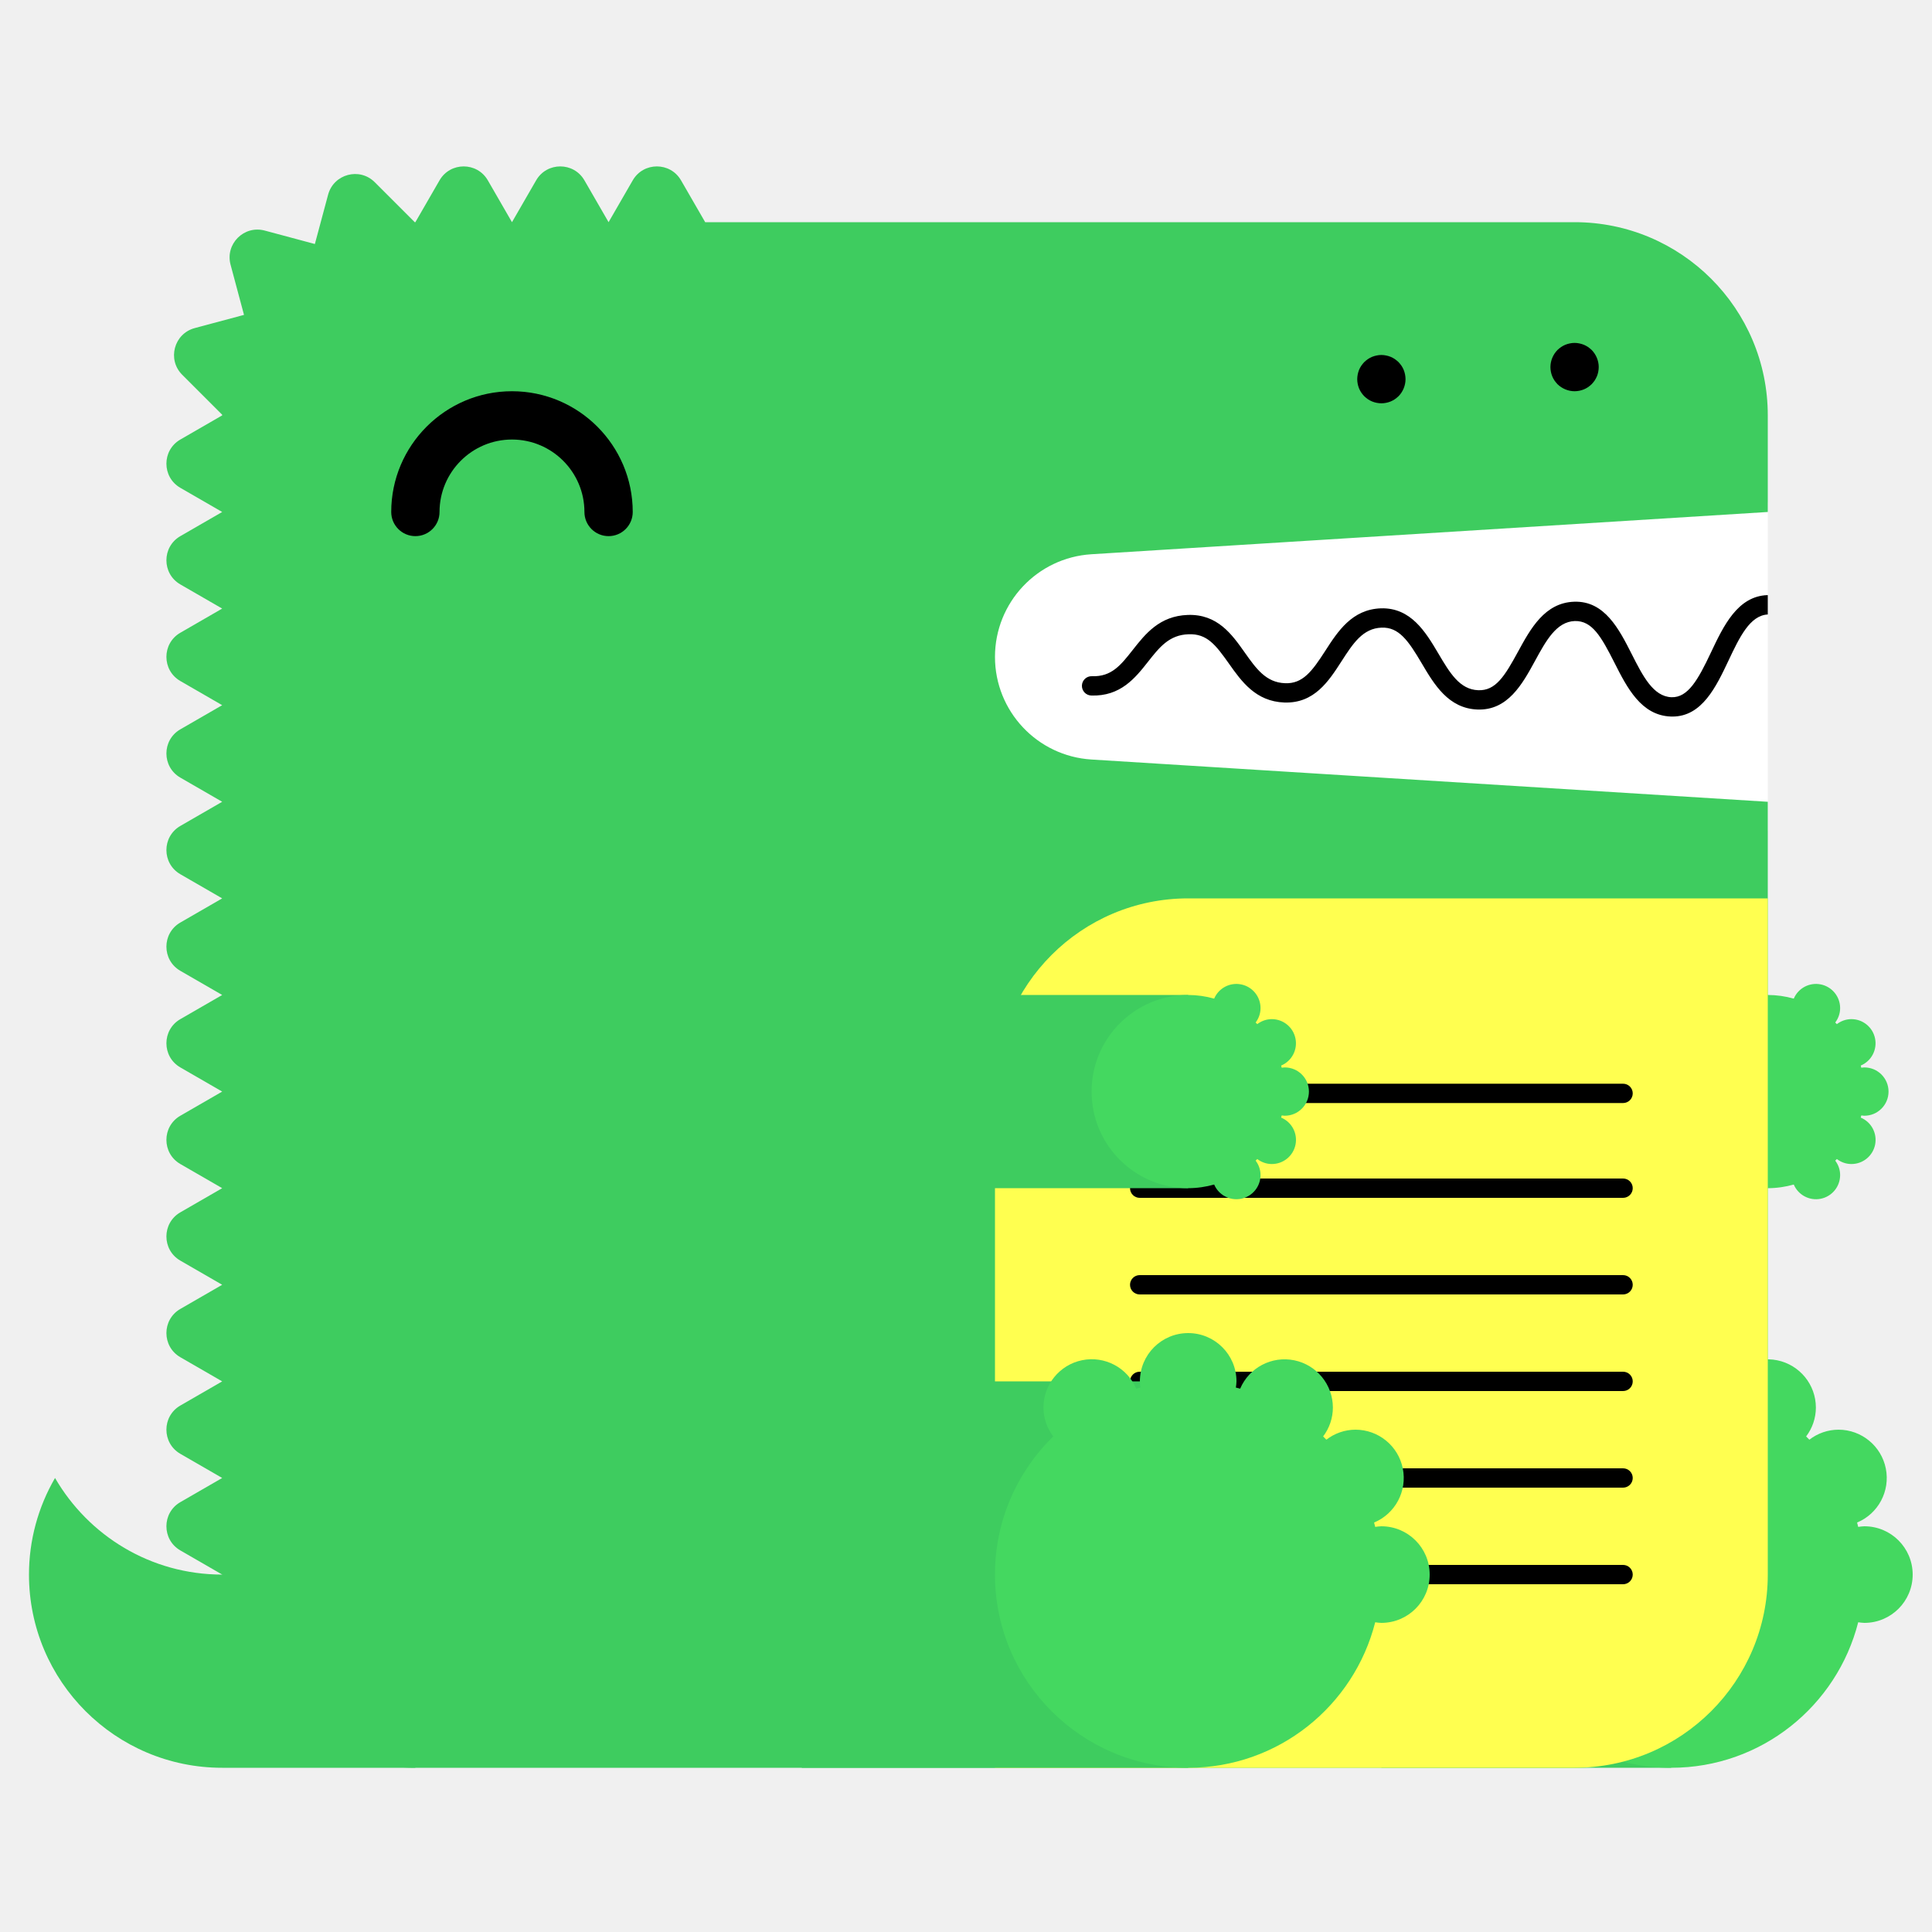
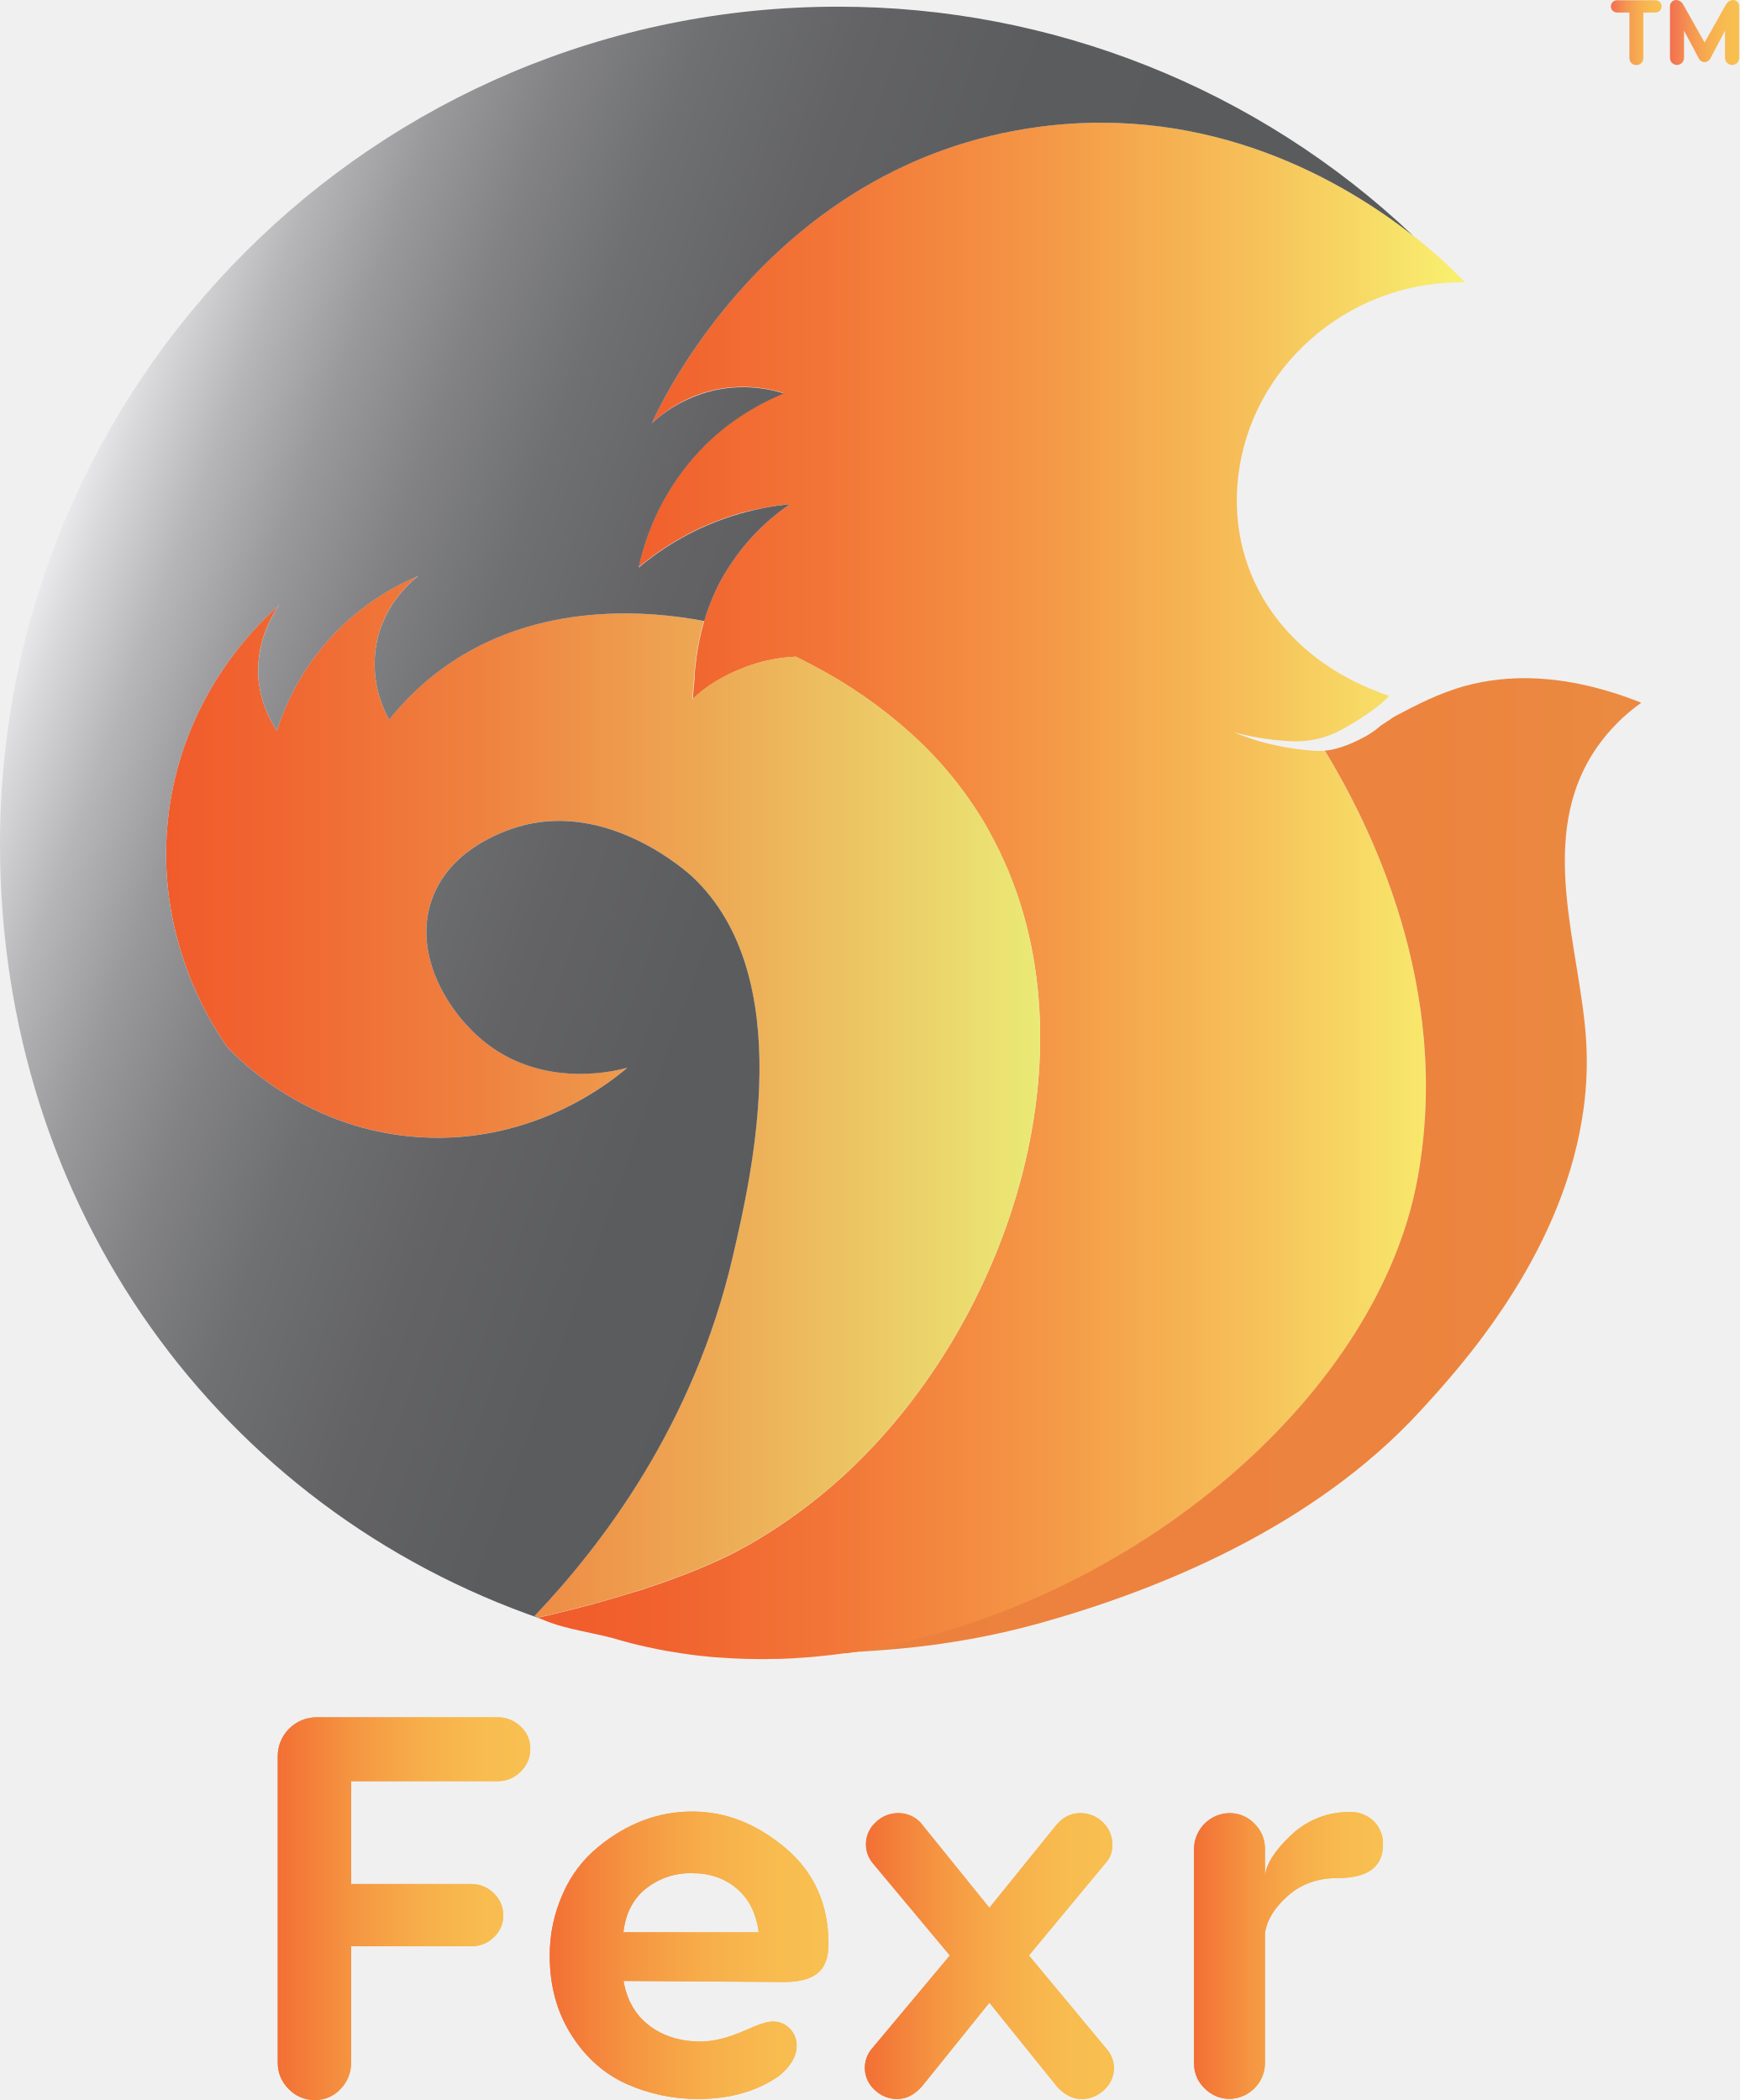
- <svg xmlns="http://www.w3.org/2000/svg" width="200" height="200" viewBox="0 0 200 200">
-   <g fill="none" fill-rule="evenodd">
-     <path fill="#FFF" d="M99 52h84v34H99z" />
-     <path d="M23 163c-7.398 0-13.843-4.027-17.303-10A19.886 19.886 0 0 0 3 163c0 11.046 8.954 20 20 20h20v-20H23z" fill="#3ECC5F" />
-     <path d="M112.98 57.376L183 53V43c0-11.046-8.954-20-20-20H73l-2.5-4.33c-1.112-1.925-3.889-1.925-5 0L63 23l-2.5-4.33c-1.111-1.925-3.889-1.925-5 0L53 23l-2.5-4.33c-1.111-1.925-3.889-1.925-5 0L43 23c-.022 0-.042.003-.065.003l-4.142-4.141c-1.57-1.571-4.252-.853-4.828 1.294l-1.369 5.104-5.192-1.392c-2.148-.575-4.111 1.389-3.535 3.536l1.39 5.193-5.102 1.367c-2.148.576-2.867 3.259-1.296 4.83l4.142 4.142c0 .021-.003.042-.003.064l-4.33 2.5c-1.925 1.111-1.925 3.889 0 5L23 53l-4.33 2.5c-1.925 1.111-1.925 3.889 0 5L23 63l-4.33 2.5c-1.925 1.111-1.925 3.889 0 5L23 73l-4.33 2.5c-1.925 1.111-1.925 3.889 0 5L23 83l-4.33 2.5c-1.925 1.111-1.925 3.889 0 5L23 93l-4.33 2.5c-1.925 1.111-1.925 3.889 0 5L23 103l-4.33 2.5c-1.925 1.111-1.925 3.889 0 5L23 113l-4.33 2.5c-1.925 1.111-1.925 3.889 0 5L23 123l-4.33 2.5c-1.925 1.111-1.925 3.889 0 5L23 133l-4.33 2.5c-1.925 1.111-1.925 3.889 0 5L23 143l-4.33 2.5c-1.925 1.111-1.925 3.889 0 5L23 153l-4.33 2.5c-1.925 1.111-1.925 3.889 0 5L23 163c0 11.046 8.954 20 20 20h120c11.046 0 20-8.954 20-20V83l-70.02-4.376A10.645 10.645 0 0 1 103 68c0-5.621 4.37-10.273 9.98-10.624" fill="#3ECC5F" />
-     <path fill="#3ECC5F" d="M143 183h30v-40h-30z" />
-     <path d="M193 158c-.219 0-.428.037-.639.064-.038-.15-.074-.301-.116-.451A5 5 0 0 0 190.32 148a4.96 4.96 0 0 0-3.016 1.036 26.531 26.531 0 0 0-.335-.336 4.955 4.955 0 0 0 1.011-2.987 5 5 0 0 0-9.599-1.959c-.148-.042-.297-.077-.445-.115.027-.211.064-.42.064-.639a5 5 0 0 0-5-5 5 5 0 0 0-5 5c0 .219.037.428.064.639-.148.038-.297.073-.445.115a4.998 4.998 0 0 0-9.599 1.959c0 1.125.384 2.151 1.011 2.987-3.717 3.632-6.031 8.693-6.031 14.3 0 11.046 8.954 20 20 20 9.339 0 17.16-6.41 19.361-15.064.211.027.42.064.639.064a5 5 0 0 0 5-5 5 5 0 0 0-5-5" fill="#44D860" />
-     <path fill="#3ECC5F" d="M153 123h30v-20h-30z" />
-     <path d="M193 115.5a2.5 2.5 0 1 0 0-5c-.109 0-.214.019-.319.032-.02-.075-.037-.15-.058-.225a2.501 2.501 0 0 0-.963-4.807c-.569 0-1.088.197-1.508.518a6.653 6.653 0 0 0-.168-.168c.314-.417.506-.931.506-1.494a2.5 2.5 0 0 0-4.8-.979A9.987 9.987 0 0 0 183 103c-5.522 0-10 4.478-10 10s4.478 10 10 10c.934 0 1.833-.138 2.69-.377a2.5 2.5 0 0 0 4.8-.979c0-.563-.192-1.077-.506-1.494.057-.055.113-.111.168-.168.42.321.939.518 1.508.518a2.5 2.5 0 0 0 .963-4.807c.021-.074.038-.15.058-.225.105.013.21.032.319.032" fill="#44D860" />
-     <path d="M63 55.5a2.5 2.5 0 0 1-2.5-2.5c0-4.136-3.364-7.5-7.5-7.5s-7.5 3.364-7.5 7.5a2.5 2.5 0 1 1-5 0c0-6.893 5.607-12.5 12.5-12.5S65.5 46.107 65.5 53a2.5 2.5 0 0 1-2.5 2.5" fill="#000" />
-     <path d="M103 183h60c11.046 0 20-8.954 20-20V93h-60c-11.046 0-20 8.954-20 20v70z" fill="#FFFF50" />
-     <path d="M168.02 124h-50.04a1 1 0 1 1 0-2h50.04a1 1 0 1 1 0 2m0 20h-50.04a1 1 0 1 1 0-2h50.04a1 1 0 1 1 0 2m0 20h-50.04a1 1 0 1 1 0-2h50.04a1 1 0 1 1 0 2m0-49.814h-50.04a1 1 0 1 1 0-2h50.04a1 1 0 1 1 0 2m0 19.814h-50.04a1 1 0 1 1 0-2h50.04a1 1 0 1 1 0 2m0 20h-50.04a1 1 0 1 1 0-2h50.04a1 1 0 1 1 0 2M183 61.611c-.012 0-.022-.006-.034-.005-3.09.105-4.552 3.196-5.842 5.923-1.346 2.85-2.387 4.703-4.093 4.647-1.889-.068-2.969-2.202-4.113-4.46-1.314-2.594-2.814-5.536-5.963-5.426-3.046.104-4.513 2.794-5.807 5.167-1.377 2.528-2.314 4.065-4.121 3.994-1.927-.07-2.951-1.805-4.136-3.813-1.321-2.236-2.848-4.75-5.936-4.664-2.994.103-4.465 2.385-5.763 4.4-1.373 2.13-2.335 3.428-4.165 3.351-1.973-.07-2.992-1.51-4.171-3.177-1.324-1.873-2.816-3.993-5.895-3.89-2.928.1-4.399 1.97-5.696 3.618-1.232 1.564-2.194 2.802-4.229 2.724a1 1 0 0 0-.072 2c3.017.101 4.545-1.8 5.872-3.487 1.177-1.496 2.193-2.787 4.193-2.855 1.926-.082 2.829 1.115 4.195 3.045 1.297 1.834 2.769 3.914 5.731 4.021 3.103.104 4.596-2.215 5.918-4.267 1.182-1.834 2.202-3.417 4.15-3.484 1.793-.067 2.769 1.35 4.145 3.681 1.297 2.197 2.766 4.686 5.787 4.796 3.125.108 4.634-2.62 5.949-5.035 1.139-2.088 2.214-4.06 4.119-4.126 1.793-.042 2.728 1.595 4.111 4.33 1.292 2.553 2.757 5.445 5.825 5.556l.169.003c3.064 0 4.518-3.075 5.805-5.794 1.139-2.41 2.217-4.68 4.067-4.773v-2z" fill="#000" />
-     <path fill="#3ECC5F" d="M83 183h40v-40H83z" />
-     <path d="M143 158c-.219 0-.428.037-.639.064-.038-.15-.074-.301-.116-.451A5 5 0 0 0 140.32 148a4.96 4.96 0 0 0-3.016 1.036 26.531 26.531 0 0 0-.335-.336 4.955 4.955 0 0 0 1.011-2.987 5 5 0 0 0-9.599-1.959c-.148-.042-.297-.077-.445-.115.027-.211.064-.42.064-.639a5 5 0 0 0-5-5 5 5 0 0 0-5 5c0 .219.037.428.064.639-.148.038-.297.073-.445.115a4.998 4.998 0 0 0-9.599 1.959c0 1.125.384 2.151 1.011 2.987-3.717 3.632-6.031 8.693-6.031 14.3 0 11.046 8.954 20 20 20 9.339 0 17.16-6.41 19.361-15.064.211.027.42.064.639.064a5 5 0 0 0 5-5 5 5 0 0 0-5-5" fill="#44D860" />
-     <path fill="#3ECC5F" d="M83 123h40v-20H83z" />
-     <path d="M133 115.5a2.5 2.5 0 1 0 0-5c-.109 0-.214.019-.319.032-.02-.075-.037-.15-.058-.225a2.501 2.501 0 0 0-.963-4.807c-.569 0-1.088.197-1.508.518a6.653 6.653 0 0 0-.168-.168c.314-.417.506-.931.506-1.494a2.5 2.5 0 0 0-4.8-.979A9.987 9.987 0 0 0 123 103c-5.522 0-10 4.478-10 10s4.478 10 10 10c.934 0 1.833-.138 2.69-.377a2.5 2.5 0 0 0 4.8-.979c0-.563-.192-1.077-.506-1.494.057-.055.113-.111.168-.168.42.321.939.518 1.508.518a2.5 2.5 0 0 0 .963-4.807c.021-.074.038-.15.058-.225.105.013.21.032.319.032" fill="#44D860" />
-     <path d="M143 41.75c-.16 0-.33-.02-.49-.05a2.52 2.52 0 0 1-.47-.14c-.15-.06-.29-.14-.431-.23-.13-.09-.259-.2-.38-.31-.109-.12-.219-.24-.309-.38s-.17-.28-.231-.43a2.619 2.619 0 0 1-.189-.96c0-.16.02-.33.05-.49.03-.16.08-.31.139-.47.061-.15.141-.29.231-.43.09-.13.2-.26.309-.38.121-.11.25-.22.38-.31.141-.09.281-.17.431-.23.149-.06.31-.11.47-.14.32-.07.65-.07.98 0 .159.03.32.08.47.14.149.06.29.14.43.23.13.09.259.2.38.31.11.12.22.25.31.38.09.14.17.28.23.43.06.16.11.31.14.47.029.16.05.33.05.49 0 .66-.271 1.31-.73 1.77-.121.11-.25.22-.38.31-.14.09-.281.17-.43.23a2.565 2.565 0 0 1-.96.19m20-1.25c-.66 0-1.3-.27-1.771-.73a3.802 3.802 0 0 1-.309-.38c-.09-.14-.17-.28-.231-.43a2.619 2.619 0 0 1-.189-.96c0-.66.27-1.3.729-1.77.121-.11.25-.22.38-.31.141-.09.281-.17.431-.23.149-.06.31-.11.47-.14.32-.07.66-.07.98 0 .159.03.32.08.47.14.149.06.29.14.43.23.13.09.259.2.38.31.459.47.73 1.11.73 1.77 0 .16-.021.33-.05.49-.03.16-.08.32-.14.47-.07.15-.14.29-.23.43-.09.13-.2.26-.31.38-.121.11-.25.22-.38.31-.14.09-.281.17-.43.23a2.565 2.565 0 0 1-.96.19" fill="#000" />
-   </g>
+ <svg xmlns="http://www.w3.org/2000/svg" xmlns:xlink="http://www.w3.org/1999/xlink" id="Layer_1" data-name="Layer 1" viewBox="0 0 733.3 885.58">
+   <defs>
+     <style>.cls-1{fill:url(#linear-gradient);}.cls-2{fill:url(#linear-gradient-2);}.cls-3{fill:url(#linear-gradient-3);}.cls-4{fill:url(#linear-gradient-4);}.cls-5{fill:url(#linear-gradient-5);}.cls-6{fill:url(#linear-gradient-6);}.cls-7{fill:url(#linear-gradient-7);}.cls-8{fill:url(#linear-gradient-8);}.cls-9{fill:url(#linear-gradient-13);}.cls-10{fill:url(#linear-gradient-14);}</style>
+     <linearGradient id="linear-gradient" x1="359.24" y1="445.75" x2="750.01" y2="445.75" gradientUnits="userSpaceOnUse">
+       <stop offset="0" stop-color="#f15b2b" />
+       <stop offset="0.13" stop-color="#f1622e" />
+       <stop offset="0.31" stop-color="#f27537" />
+       <stop offset="0.53" stop-color="#f49545" />
+       <stop offset="0.77" stop-color="#f6c059" />
+       <stop offset="0.99" stop-color="#f8ef6f" />
+     </linearGradient>
+     <linearGradient id="linear-gradient-2" x1="202.32" y1="532.55" x2="570.86" y2="532.55" gradientUnits="userSpaceOnUse">
+       <stop offset="0" stop-color="#f15b2b" />
+       <stop offset="0.13" stop-color="#f06631" />
+       <stop offset="0.37" stop-color="#ef8340" />
+       <stop offset="0.68" stop-color="#edb259" />
+       <stop offset="1" stop-color="#eaea76" />
+     </linearGradient>
+     <linearGradient id="linear-gradient-3" x1="489.38" y1="561.56" x2="824.33" y2="561.56" gradientUnits="userSpaceOnUse">
+       <stop offset="0" stop-color="#ec813d" />
+       <stop offset="0.71" stop-color="#ec833e" />
+       <stop offset="0.97" stop-color="#eb8a41" />
+       <stop offset="1" stop-color="#eb8b42" />
+     </linearGradient>
+     <linearGradient id="linear-gradient-4" x1="617.93" y1="472.42" x2="154.13" y2="303.61" gradientUnits="userSpaceOnUse">
+       <stop offset="0" stop-color="#595a5c" />
+       <stop offset="0.35" stop-color="#5b5c5e" />
+       <stop offset="0.5" stop-color="#636365" />
+       <stop offset="0.63" stop-color="#6f7072" />
+       <stop offset="0.73" stop-color="#828284" />
+       <stop offset="0.82" stop-color="#99999c" />
+       <stop offset="0.9" stop-color="#b6b6b9" />
+       <stop offset="0.97" stop-color="#d8d7da" />
+       <stop offset="1" stop-color="#e9e8eb" />
+     </linearGradient>
+     <linearGradient id="linear-gradient-5" x1="249.52" y1="874.96" x2="355.89" y2="874.96" gradientUnits="userSpaceOnUse">
+       <stop offset="0" stop-color="#f36f34" />
+       <stop offset="0.06" stop-color="#f37737" />
+       <stop offset="0.31" stop-color="#f59742" />
+       <stop offset="0.56" stop-color="#f7ae4a" />
+       <stop offset="0.79" stop-color="#f8bb4f" />
+       <stop offset="1" stop-color="#f8c051" />
+     </linearGradient>
+     <linearGradient id="linear-gradient-6" x1="364.11" y1="894.59" x2="481.67" y2="894.59" xlink:href="#linear-gradient-5" />
+     <linearGradient id="linear-gradient-7" x1="496.96" y1="894.93" x2="601.97" y2="894.93" xlink:href="#linear-gradient-5" />
+     <linearGradient id="linear-gradient-8" x1="635.75" y1="894.7" x2="715.41" y2="894.7" xlink:href="#linear-gradient-5" />
+     <linearGradient id="linear-gradient-13" x1="811.63" y1="83.92" x2="832.87" y2="83.92" gradientUnits="userSpaceOnUse">
+       <stop offset="0" stop-color="#f36f51" />
+       <stop offset="0.06" stop-color="#f37751" />
+       <stop offset="0.31" stop-color="#f59751" />
+       <stop offset="0.56" stop-color="#f7ae50" />
+       <stop offset="0.79" stop-color="#f8bb50" />
+       <stop offset="1" stop-color="#f8c050" />
+     </linearGradient>
+     <linearGradient id="linear-gradient-14" x1="836.39" y1="83.76" x2="865.62" y2="83.76" xlink:href="#linear-gradient-13" />
+   </defs>
+   <path class="cls-1" d="M730.09,566.69c14.53-80.54-20.68-149.47-39.24-180a43.69,43.69,0,0,1-7.33-.25,113,113,0,0,1-20.41-3.82,107,107,0,0,1-10.73-3.84c.8.24,1.72.49,3,.81a113.26,113.26,0,0,0,20.3,3,39.78,39.78,0,0,0,19.61-3.47c5.87-2.71,18.6-10.67,22.73-15.61-42.23-14.08-68.48-49.57-63.68-92.29,5.15-45.74,45.29-81.72,93.12-82.07H750a197,197,0,0,0-21.83-19.67c-29-22.8-84.74-55.51-157.46-46-114.09,15-161.24,119.7-163.51,125,.5-.47,1.11-1,1.79-1.62a56.62,56.62,0,0,1,13.48-8.62,53.59,53.59,0,0,1,19.19-4.89,56.77,56.77,0,0,1,21.08,2.5h0a104.37,104.37,0,0,0-13,6.43,100.51,100.51,0,0,0-19.79,15,103.69,103.69,0,0,0-28.4,52,117.6,117.6,0,0,1,19-13c3.17-1.73,6.58-3.43,10.3-5a117,117,0,0,1,13.61-4.79A115,115,0,0,1,455.75,284c3.56-.65,6.84-1.09,9.68-1.36h0A91.1,91.1,0,0,0,439.71,309c-.82,1.29-1.65,2.55-2.44,3.93-.08.15-.15.29-.24.43-.28.5-.56,1-.82,1.5-.53,1-1,2-1.5,2.95-.2.41-.38.81-.57,1.21s-.38.81-.55,1.21l-.27.57-.24.55a.46.46,0,0,0-.07.16c-.15.35-.28.7-.43,1-.33.82-.68,1.64-1,2.47-.18.42-.32.81-.48,1.22s-.3.82-.45,1.23c-.25.73-.5,1.47-.73,2.21s-.41,1.26-.6,1.89l0,.08c0,.1-.06.2-.09.32l-.32,1.12c-.14.52-.3,1.06-.43,1.57-.19.68-.36,1.37-.52,2-.52,2.16-.93,4.22-1.29,6.22-.22,1.27-.44,2.53-.6,3.72-.06.34-.1.66-.16,1v.16c0,.12,0,.22,0,.34-.07.45-.14.87-.17,1.32s-.12.83-.17,1.23c0,.21,0,.42-.07.62-.1.9-.2,1.77-.28,2.61l0,.37c0,.18,0,.37,0,.56l-.06.53c0,.12,0,.24,0,.36s0,.13,0,.19v0c0,.12,0,.25,0,.37,0,.37-.07.74-.1,1.08-.13,1.55-.25,2.92-.38,4.05l-.24,3.53a50.31,50.31,0,0,1,9.38-7.26,70.61,70.61,0,0,1,10.63-5.38c2.21-.9,4.51-1.76,7-2.5,1.66-.5,3.28-.9,4.85-1.24A70.74,70.74,0,0,1,467.81,347c2.34,1.13,4.57,2.3,6.79,3.47a199.39,199.39,0,0,1,42.34,29.43,162.7,162.7,0,0,1,30.41,37.17c.87,1.46,1.64,2.95,2.46,4.43,47.47,86.07,9.53,205.79-62.1,271.13a222.85,222.85,0,0,1-39,28.54l-1.4.78-.86.48c-.59.33-1.24.63-1.84,1-1.79,1-3.59,1.9-5.46,2.83l-1.36.63-1.19.56c-.81.39-1.62.77-2.44,1.14l-.29.12-3.34,1.48-2.38,1c-.93.39-1.84.78-2.79,1.16q-1.15.48-2.34.93c-.74.3-1.48.58-2.23.87-.3.11-.59.24-.89.34l-.44.16c-1,.38-2,.75-3,1.11l-.59.21-.67.26c-.9.32-1.81.63-2.71,1s-1.95.66-2.92,1a9.19,9.19,0,0,0-1,.35l-2,.66-1.48.5-.28.09-.69.25c-1.25.38-2.47.8-3.72,1.18l-.15,0-.26.08c-1.38.43-2.76.87-4.14,1.27-4.43,1.36-8.87,2.64-13.25,3.83h0l0,0c-4.48,1.23-8.92,2.36-13.2,3.39l-.23.05-.21.06-.54.15c-3.13.76-6.22,1.49-9.21,2.15.51.22,1,.45,1.51.66h0c10.88,4.73,22.08,5.43,33.51,9,1.32.38,2.68.73,4,1.08,1.07.28,2.15.55,3.23.8,1.39.35,2.74.66,4.13.94,1,.24,1.92.41,2.86.59,1.39.31,2.74.55,4.1.83.73.11,1.42.24,2.12.35,1.56.28,3.16.52,4.73.76,1.35.21,2.74.39,4.1.59s2.43.28,3.68.46c.84.07,1.64.17,2.47.24l1.95.21,1,.1c1.18.11,2.33.18,3.51.25a1.23,1.23,0,0,0,.35,0l3,.21,1.67.1c1.11,0,2.25.11,3.37.14h.27c1.4.07,2.79.11,4.18.11s2.81.07,4.24.07,2.67,0,4-.07c.73,0,1.43,0,2.12,0,1.46,0,3-.07,4.42-.14l2.4-.1c2.78-.18,5.59-.35,8.38-.59.83-.07,1.7-.14,2.57-.25,2.5-.24,5-.52,7.54-.83l4-.52a.2.2,0,0,1,.14,0l.25,0c.1,0,.2,0,.31,0C604.26,750.46,712.92,661.82,730.09,566.69Z" transform="translate(-132.32 -70.07)" />
+   <path class="cls-2" d="M319.14,351.72a116.36,116.36,0,0,0-22.73,21.78,47.64,47.64,0,0,1-5.68-30.3c2.75-18.08,15.23-28.17,18-30.3a104.88,104.88,0,0,0-59.65,65.34,46.25,46.25,0,0,1-7.58-19.89c-2.17-17,6.12-29.69,8.52-33.14-8.33,7.35-39.56,36.6-46.39,86.17-7.34,53.24,18.66,92,24.62,100.38,6.16,6.47,34.76,35.07,81.43,37.87,48.12,2.88,80.6-23.76,87.12-29.35-3.47,1-34.35,9.4-59.66-10.42-15.94-12.48-31.05-37.31-22.72-60.6,8.14-22.78,33.63-29.93,38.82-31.25,37-9.32,69.44,20.29,71,21.78,44.53,41.9,25.16,125,17.05,160-16.43,70.88-54.85,121.45-83.6,151.69.5.24,1,.46,1.53.69,3-.67,6.07-1.4,9.22-2.16l.54-.14.22-.06.22-.05,13.19-3.4h0v0c4.38-1.18,8.83-2.47,13.25-3.82,1.39-.42,2.74-.84,4.13-1.29l.27-.06.15-.05c1.24-.38,2.47-.79,3.71-1.19l.7-.23.28-.1,1.48-.49,2-.66,1-.36c1-.33,1.94-.67,2.9-1l2.72-1,.67-.25.58-.22c1-.34,2-.72,3-1.1l.43-.16.9-.34,2.24-.87c.79-.31,1.56-.63,2.32-.94,1-.38,1.87-.76,2.8-1.15l2.38-1,3.34-1.47.28-.12c.83-.38,1.63-.76,2.43-1.15l1.21-.55,1.36-.65c1.89-.91,3.67-1.86,5.46-2.81.6-.32,1.26-.63,1.84-1l.86-.47,1.39-.78a221.6,221.6,0,0,0,39-28.54c71.63-65.32,109.56-185,62.11-271.13-.82-1.47-1.59-3-2.45-4.41a163.36,163.36,0,0,0-30.42-37.19,199.76,199.76,0,0,0-42.34-29.43c-2.22-1.17-4.44-2.33-6.77-3.46a72.6,72.6,0,0,0-11.73,1.58c-1.57.34-3.19.75-4.86,1.25-2.47.74-4.77,1.59-7,2.49a71.55,71.55,0,0,0-10.63,5.38,50.82,50.82,0,0,0-9.38,7.28v0h0l.24-3.54c.14-1.12.24-2.51.38-4,0-.36.07-.73.11-1.09l0-.37v-.21c0-.12,0-.25.05-.37s0-.35,0-.53,0-.38.06-.56,0-.25,0-.38c.1-.83.17-1.7.27-2.6,0-.2.06-.41.08-.62.05-.41.1-.81.15-1.24s.11-.87.18-1.3c0-.12,0-.23,0-.35v0s0-.08,0-.12l.15-1c.17-1.19.39-2.44.61-3.71.36-2,.77-4.07,1.28-6.22.17-.66.34-1.36.52-2.06l.44-1.55.32-1.13C407.21,327.75,359.07,322.82,319.14,351.72Z" transform="translate(-132.32 -70.07)" />
+   <path class="cls-3" d="M824.33,366.41a76.94,76.94,0,0,0-18.45,18.44c-26.56,37.8-7,85-4.75,125a146.52,146.52,0,0,1-1.78,32c-9.61,59.46-52.28,105.89-68.28,123.3C686.15,714,621.19,740.58,569.78,754.83c-39.9,11-71.69,11.2-79.48,12.15a1.11,1.11,0,0,0-.36,0h-.12c-.16,0-.32,0-.44,0,114.87-16.59,223.53-105.25,240.7-200.37,14.53-80.51-20.62-149.42-39.18-180,3.52-.2,9.5-1.86,16.5-5.66a26.2,26.2,0,0,0,2.7-1.58c.71-.44,1.34-.87,1.94-1.31a14.63,14.63,0,0,0,1.22-1,12.64,12.64,0,0,0,1.15-.95c.75-.63,1.9-1.07,2.53-1.7,1.35-.71,2.22-1.58,3.61-2.34,9-4.71,18.4-9.73,29.92-12.86C766.34,355,790.49,353,824.33,366.41Z" transform="translate(-132.32 -70.07)" />
+   <path class="cls-4" d="M359.24,752.2h0c-.52-.23-1-.45-1.53-.69,28.75-30.24,67.17-80.81,83.6-151.69,8.11-35,27.48-118.13-17.05-160-1.58-1.49-34-31.1-71-21.78-5.19,1.32-30.68,8.47-38.82,31.25-8.33,23.29,6.78,48.12,22.72,60.6,25.31,19.82,56.19,11.43,59.66,10.42-6.52,5.59-39,32.23-87.12,29.35-46.67-2.8-75.27-31.4-81.43-37.87-6-8.42-32-47.14-24.62-100.38,6.83-49.57,38.06-78.82,46.39-86.17-2.4,3.45-10.69,16.19-8.52,33.14a46.25,46.25,0,0,0,7.58,19.89,104.88,104.88,0,0,1,59.65-65.34c-2.76,2.13-15.24,12.22-18,30.3a47.64,47.64,0,0,0,5.68,30.3,116.36,116.36,0,0,1,22.73-21.78c39.93-28.9,88.07-24,110.1-19.78l.09-.31a.11.11,0,0,1,0-.06c.17-.66.38-1.29.59-1.92l.73-2.22.46-1.21c.15-.41.29-.82.46-1.23.3-.82.65-1.64,1-2.46.15-.35.27-.7.42-1,0-.07.07-.11.07-.18l.25-.54c.08-.19.17-.38.26-.57.17-.4.37-.81.56-1.21l.56-1.22c.49-1,1-1.95,1.49-2.92.28-.52.56-1,.84-1.52l.24-.43c.79-1.38,1.62-2.64,2.44-3.93a91.62,91.62,0,0,1,25.7-26.37c-2.84.27-6.11.71-9.66,1.35s-7.25,1.47-11.26,2.61a115.3,115.3,0,0,0-13.61,4.8c-3.71,1.57-7.12,3.27-10.3,5a117.74,117.74,0,0,0-19,13v0l0,0a103.85,103.85,0,0,1,28.41-52,100.45,100.45,0,0,1,19.8-15,105,105,0,0,1,13-6.43,57,57,0,0,0-29.64-1.26,55.94,55.94,0,0,0-10.62,3.64A56.93,56.93,0,0,0,409,246.88c-.68.61-1.3,1.17-1.8,1.64v0h0c2.18-5.1,49.33-110,163.5-125,72.72-9.56,128.45,23.16,157.48,46A351.9,351.9,0,0,0,485.53,72.89C290.44,72.89,132.32,231,132.32,426.1c0,153.92,93.25,280.27,228.41,326.75-.51-.21-1-.44-1.49-.65Z" transform="translate(-132.32 -70.07)" />
+   <path class="cls-5" d="M355.89,807.5a13,13,0,0,1-4.1,9.7,13.31,13.31,0,0,1-9.59,4H280.34v43.37H331a13.14,13.14,0,0,1,9.48,3.88,12.59,12.59,0,0,1,4,9.36,12.21,12.21,0,0,1-4,9.24,13.32,13.32,0,0,1-9.48,3.77H280.34V939.9A15.56,15.56,0,0,1,275.89,951,14.42,14.42,0,0,1,265,955.65a14.74,14.74,0,0,1-11-4.68,15.3,15.3,0,0,1-4.57-11.07V811.16a16.41,16.41,0,0,1,16.89-16.9H342.2a13.56,13.56,0,0,1,9.59,3.88A12.41,12.41,0,0,1,355.89,807.5Z" transform="translate(-132.32 -70.07)" />
+   <path class="cls-6" d="M424.15,834q21.23,0,39.49,15.52,18,15.3,18,40.41,0,8.45-4.57,12.21T463,905.89l-67.79-.46q2.05,12.11,10.84,18.83T427.8,931q8,0,18.94-4.8,8-3.65,11.19-3.65a9.85,9.85,0,0,1,7.42,3,10.14,10.14,0,0,1,2.85,7.3q0,6.4-7.3,12.56-13.93,9.81-34.24,9.81A73,73,0,0,1,396.75,949q-14.37-6.39-23.51-20.77t-9.13-33.33a62.6,62.6,0,0,1,5.59-26.37,52.43,52.43,0,0,1,14.73-19.51Q402.69,834,424.15,834Zm-29,50.91h57.06Q450.63,873,443,866.51T424.15,860a30.17,30.17,0,0,0-19.52,6.51Q396.53,873,395.16,884.89Z" transform="translate(-132.32 -70.07)" />
+   <path class="cls-7" d="M566.13,894.7,598.77,934a12.17,12.17,0,0,1-.91,17.35,13.52,13.52,0,0,1-9.59,3.88c-3.81,0-7.3-1.82-10.5-5.48l-28.31-35.15-28.3,35.15q-4.8,5.49-10.5,5.48a13.52,13.52,0,0,1-9.59-3.88A12.49,12.49,0,0,1,499.93,934L532.8,894.7l-32.41-38.8a12.49,12.49,0,0,1,1.14-17.35,13.5,13.5,0,0,1,9.58-3.88,12.6,12.6,0,0,1,10.51,5.48l27.84,34.46,27.85-34.46q4.34-5.49,10.5-5.48a13.15,13.15,0,0,1,9.48,3.88,12.58,12.58,0,0,1,4,9.36,10.79,10.79,0,0,1-3,8Z" transform="translate(-132.32 -70.07)" />
+   <path class="cls-8" d="M701.26,834.21a13.91,13.91,0,0,1,10.27,3.88,13.3,13.3,0,0,1,3.88,9.82q0,14.15-19.17,14.15-12.79,0-21.23,7.76-8.22,7.3-9.36,15.52v55a15.21,15.21,0,0,1-14.84,14.83,14.49,14.49,0,0,1-10.61-4.45,14.23,14.23,0,0,1-4.45-10.38V849.73a15.2,15.2,0,0,1,15.06-15.06,14.23,14.23,0,0,1,10.39,4.45,14.47,14.47,0,0,1,4.45,10.61v11.42q.92-7.77,11.19-17.35A35.09,35.09,0,0,1,701.26,834.21Z" transform="translate(-132.32 -70.07)" />
+   <path class="cls-5" d="M355.89,807.5a13,13,0,0,1-4.1,9.7,13.31,13.31,0,0,1-9.59,4H280.34v43.37H331a13.14,13.14,0,0,1,9.48,3.88,12.59,12.59,0,0,1,4,9.36,12.21,12.21,0,0,1-4,9.24,13.32,13.32,0,0,1-9.48,3.77H280.34V939.9A15.56,15.56,0,0,1,275.89,951,14.42,14.42,0,0,1,265,955.65a14.74,14.74,0,0,1-11-4.68,15.3,15.3,0,0,1-4.57-11.07V811.16a16.41,16.41,0,0,1,16.89-16.9H342.2a13.56,13.56,0,0,1,9.59,3.88A12.41,12.41,0,0,1,355.89,807.5Z" transform="translate(-132.32 -70.07)" />
+   <path class="cls-6" d="M424.15,834q21.23,0,39.49,15.52,18,15.3,18,40.41,0,8.45-4.57,12.21T463,905.89l-67.79-.46q2.05,12.11,10.84,18.83T427.8,931q8,0,18.94-4.8,8-3.65,11.19-3.65a9.85,9.85,0,0,1,7.42,3,10.14,10.14,0,0,1,2.85,7.3q0,6.4-7.3,12.56-13.93,9.81-34.24,9.81A73,73,0,0,1,396.75,949q-14.37-6.39-23.51-20.77t-9.13-33.33a62.6,62.6,0,0,1,5.59-26.37,52.43,52.43,0,0,1,14.73-19.51Q402.69,834,424.15,834Zm-29,50.91h57.06Q450.63,873,443,866.51T424.15,860a30.17,30.17,0,0,0-19.52,6.51Q396.53,873,395.16,884.89Z" transform="translate(-132.32 -70.07)" />
+   <path class="cls-7" d="M566.13,894.7,598.77,934a12.17,12.17,0,0,1-.91,17.35,13.52,13.52,0,0,1-9.59,3.88c-3.81,0-7.3-1.82-10.5-5.48l-28.31-35.15-28.3,35.15q-4.8,5.49-10.5,5.48a13.52,13.52,0,0,1-9.59-3.88A12.49,12.49,0,0,1,499.93,934L532.8,894.7l-32.41-38.8a12.49,12.49,0,0,1,1.14-17.35,13.5,13.5,0,0,1,9.58-3.88,12.6,12.6,0,0,1,10.51,5.48l27.84,34.46,27.85-34.46q4.34-5.49,10.5-5.48a13.15,13.15,0,0,1,9.48,3.88,12.58,12.58,0,0,1,4,9.36,10.79,10.79,0,0,1-3,8Z" transform="translate(-132.32 -70.07)" />
+   <path class="cls-8" d="M701.26,834.21a13.91,13.91,0,0,1,10.27,3.88,13.3,13.3,0,0,1,3.88,9.82q0,14.15-19.17,14.15-12.79,0-21.23,7.76-8.22,7.3-9.36,15.52v55a15.21,15.21,0,0,1-14.84,14.83,14.49,14.49,0,0,1-10.61-4.45,14.23,14.23,0,0,1-4.45-10.38V849.73a15.2,15.2,0,0,1,15.06-15.06,14.23,14.23,0,0,1,10.39,4.45,14.47,14.47,0,0,1,4.45,10.61v11.42q.92-7.77,11.19-17.35A35.09,35.09,0,0,1,701.26,834.21Z" transform="translate(-132.32 -70.07)" />
+   <path class="cls-9" d="M832.87,72.78a2.57,2.57,0,0,1-2.56,2.57h-5.13V94.6a2.93,2.93,0,1,1-5.86,0V75.35h-5.08a2.59,2.59,0,1,1,0-5.17h16.07A2.57,2.57,0,0,1,832.87,72.78Z" transform="translate(-132.32 -70.07)" />
+   <path class="cls-10" d="M865.62,72.82V94.47a3,3,0,0,1-6,0V83L853.51,94.6A2.88,2.88,0,0,1,851,96.26a2.76,2.76,0,0,1-2.48-1.66L842.33,83V94.47a3,3,0,0,1-2.92,3,3,3,0,0,1-3-3V72.82a2.65,2.65,0,0,1,2.68-2.75A3.68,3.68,0,0,1,842,72l9,16,9-16a3.74,3.74,0,0,1,3-1.93A2.65,2.65,0,0,1,865.62,72.82Z" transform="translate(-132.32 -70.07)" />
</svg>
